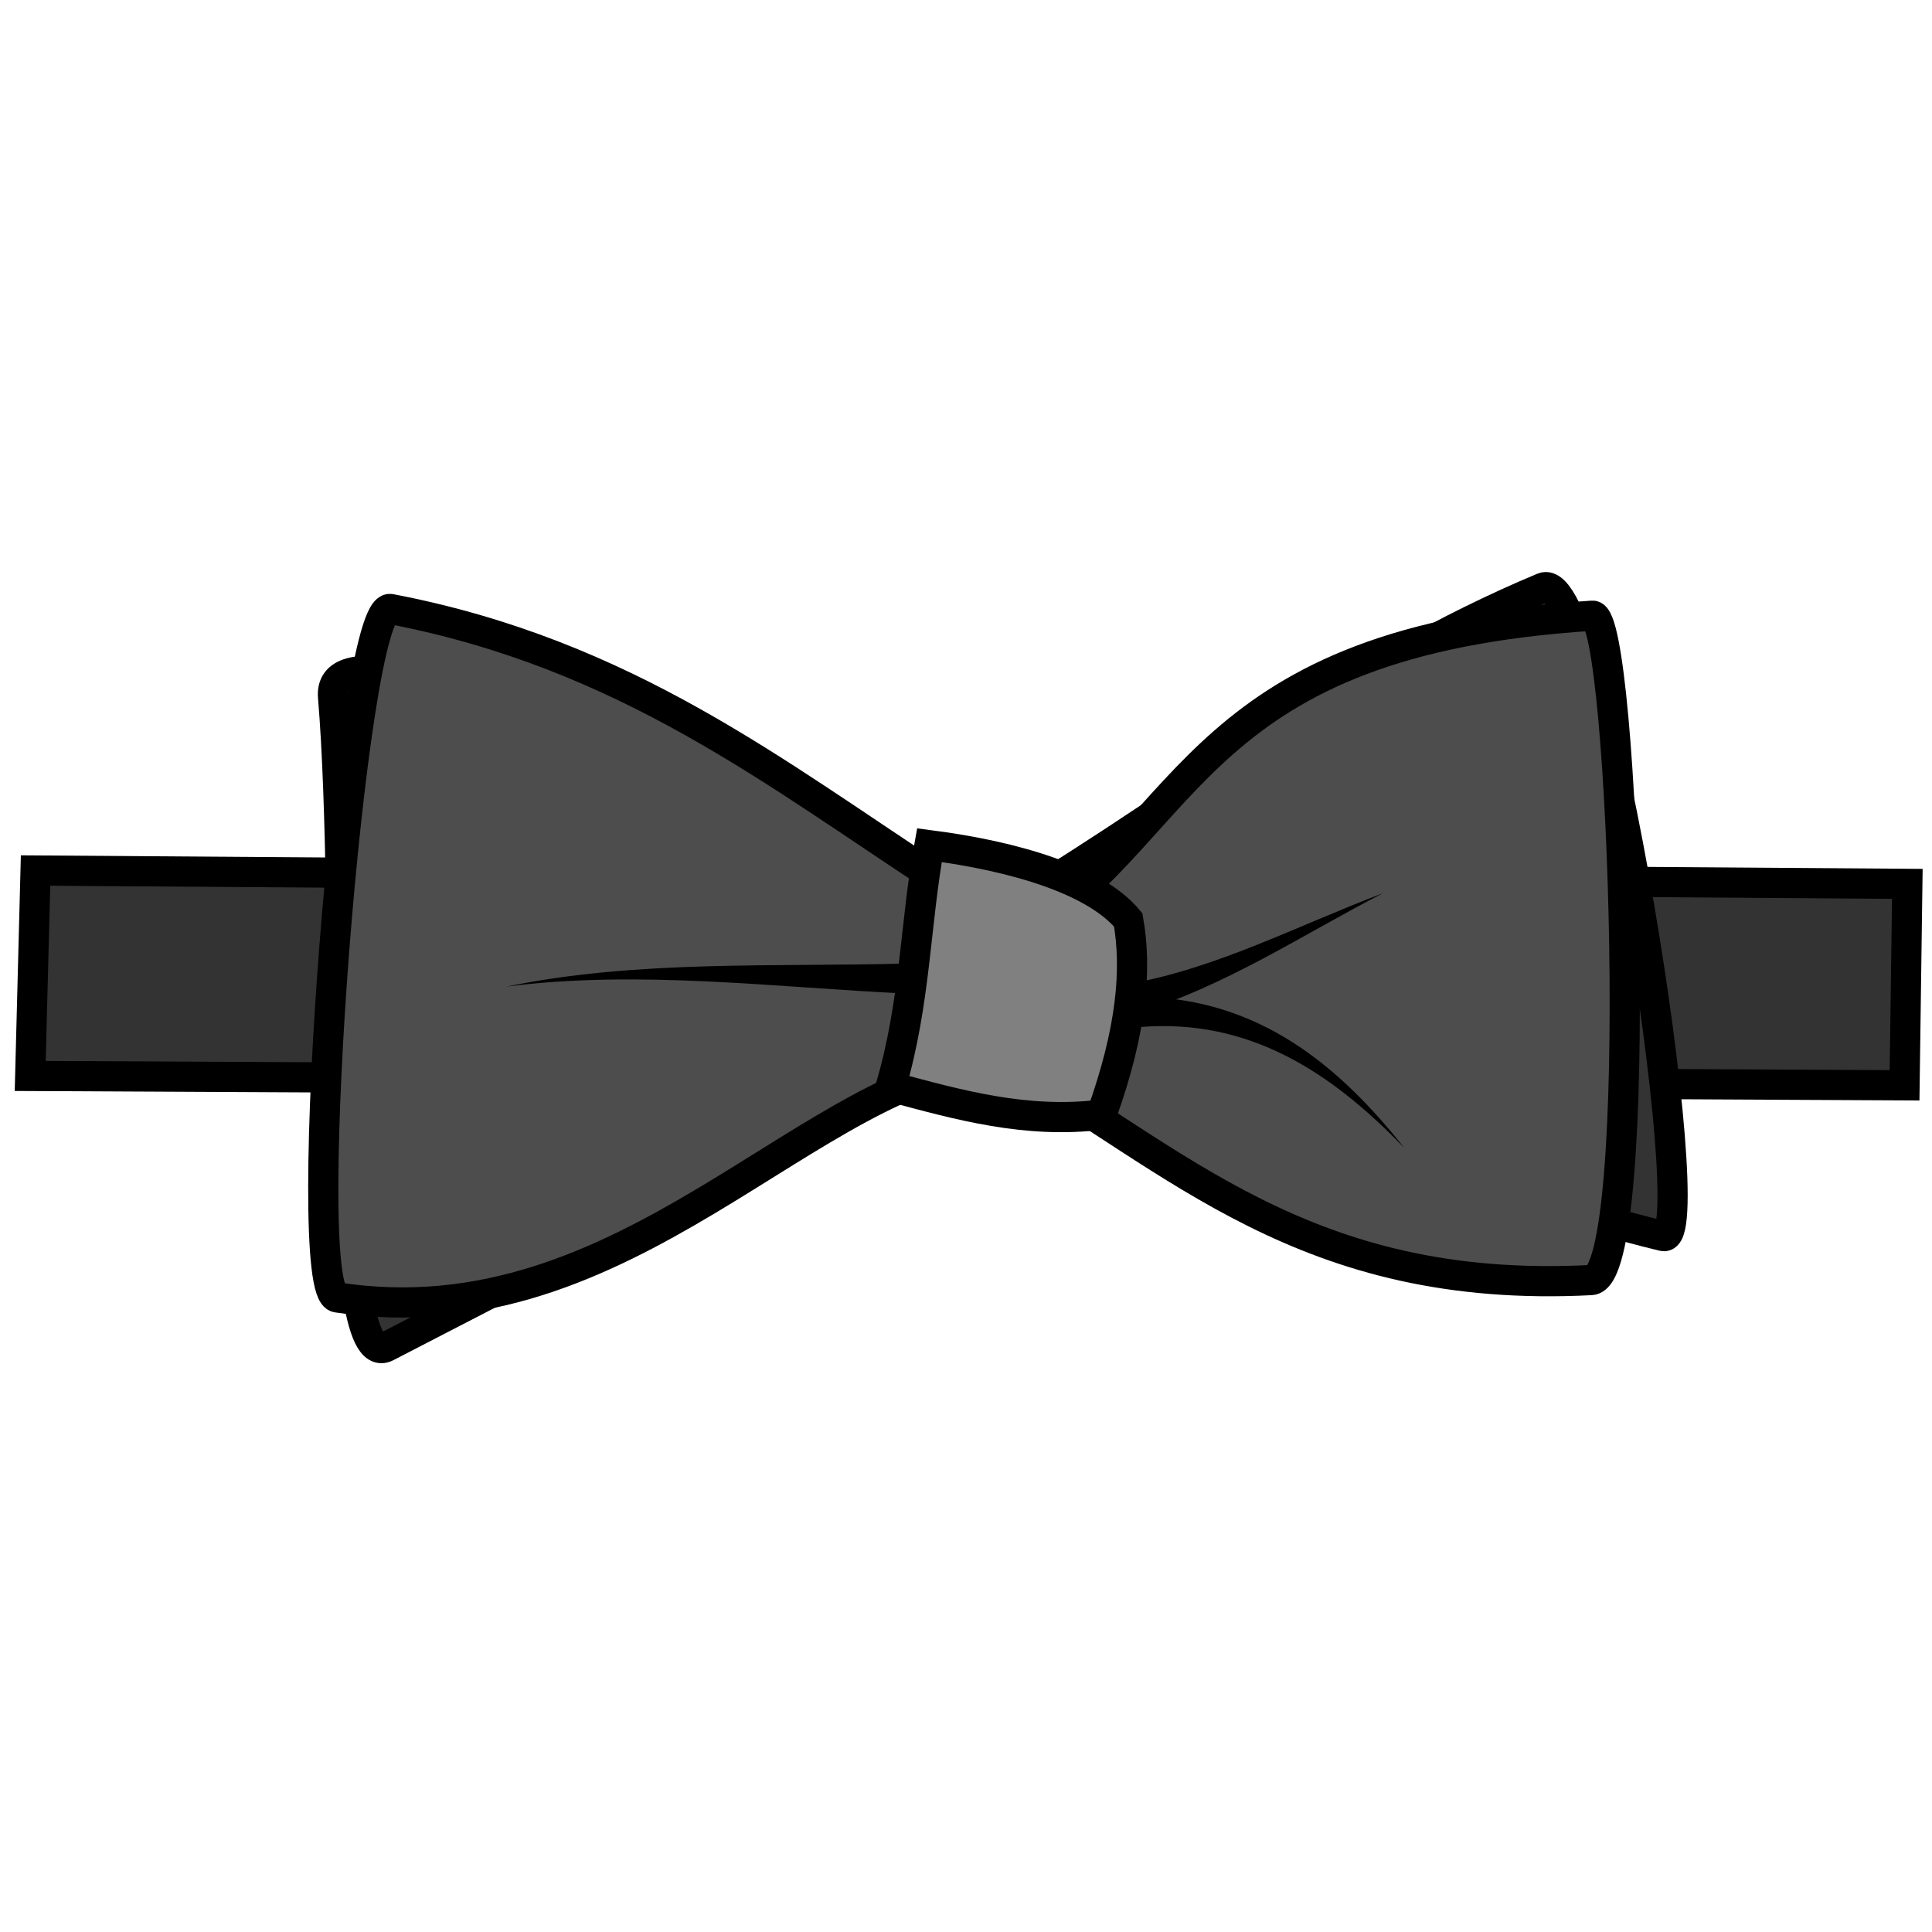
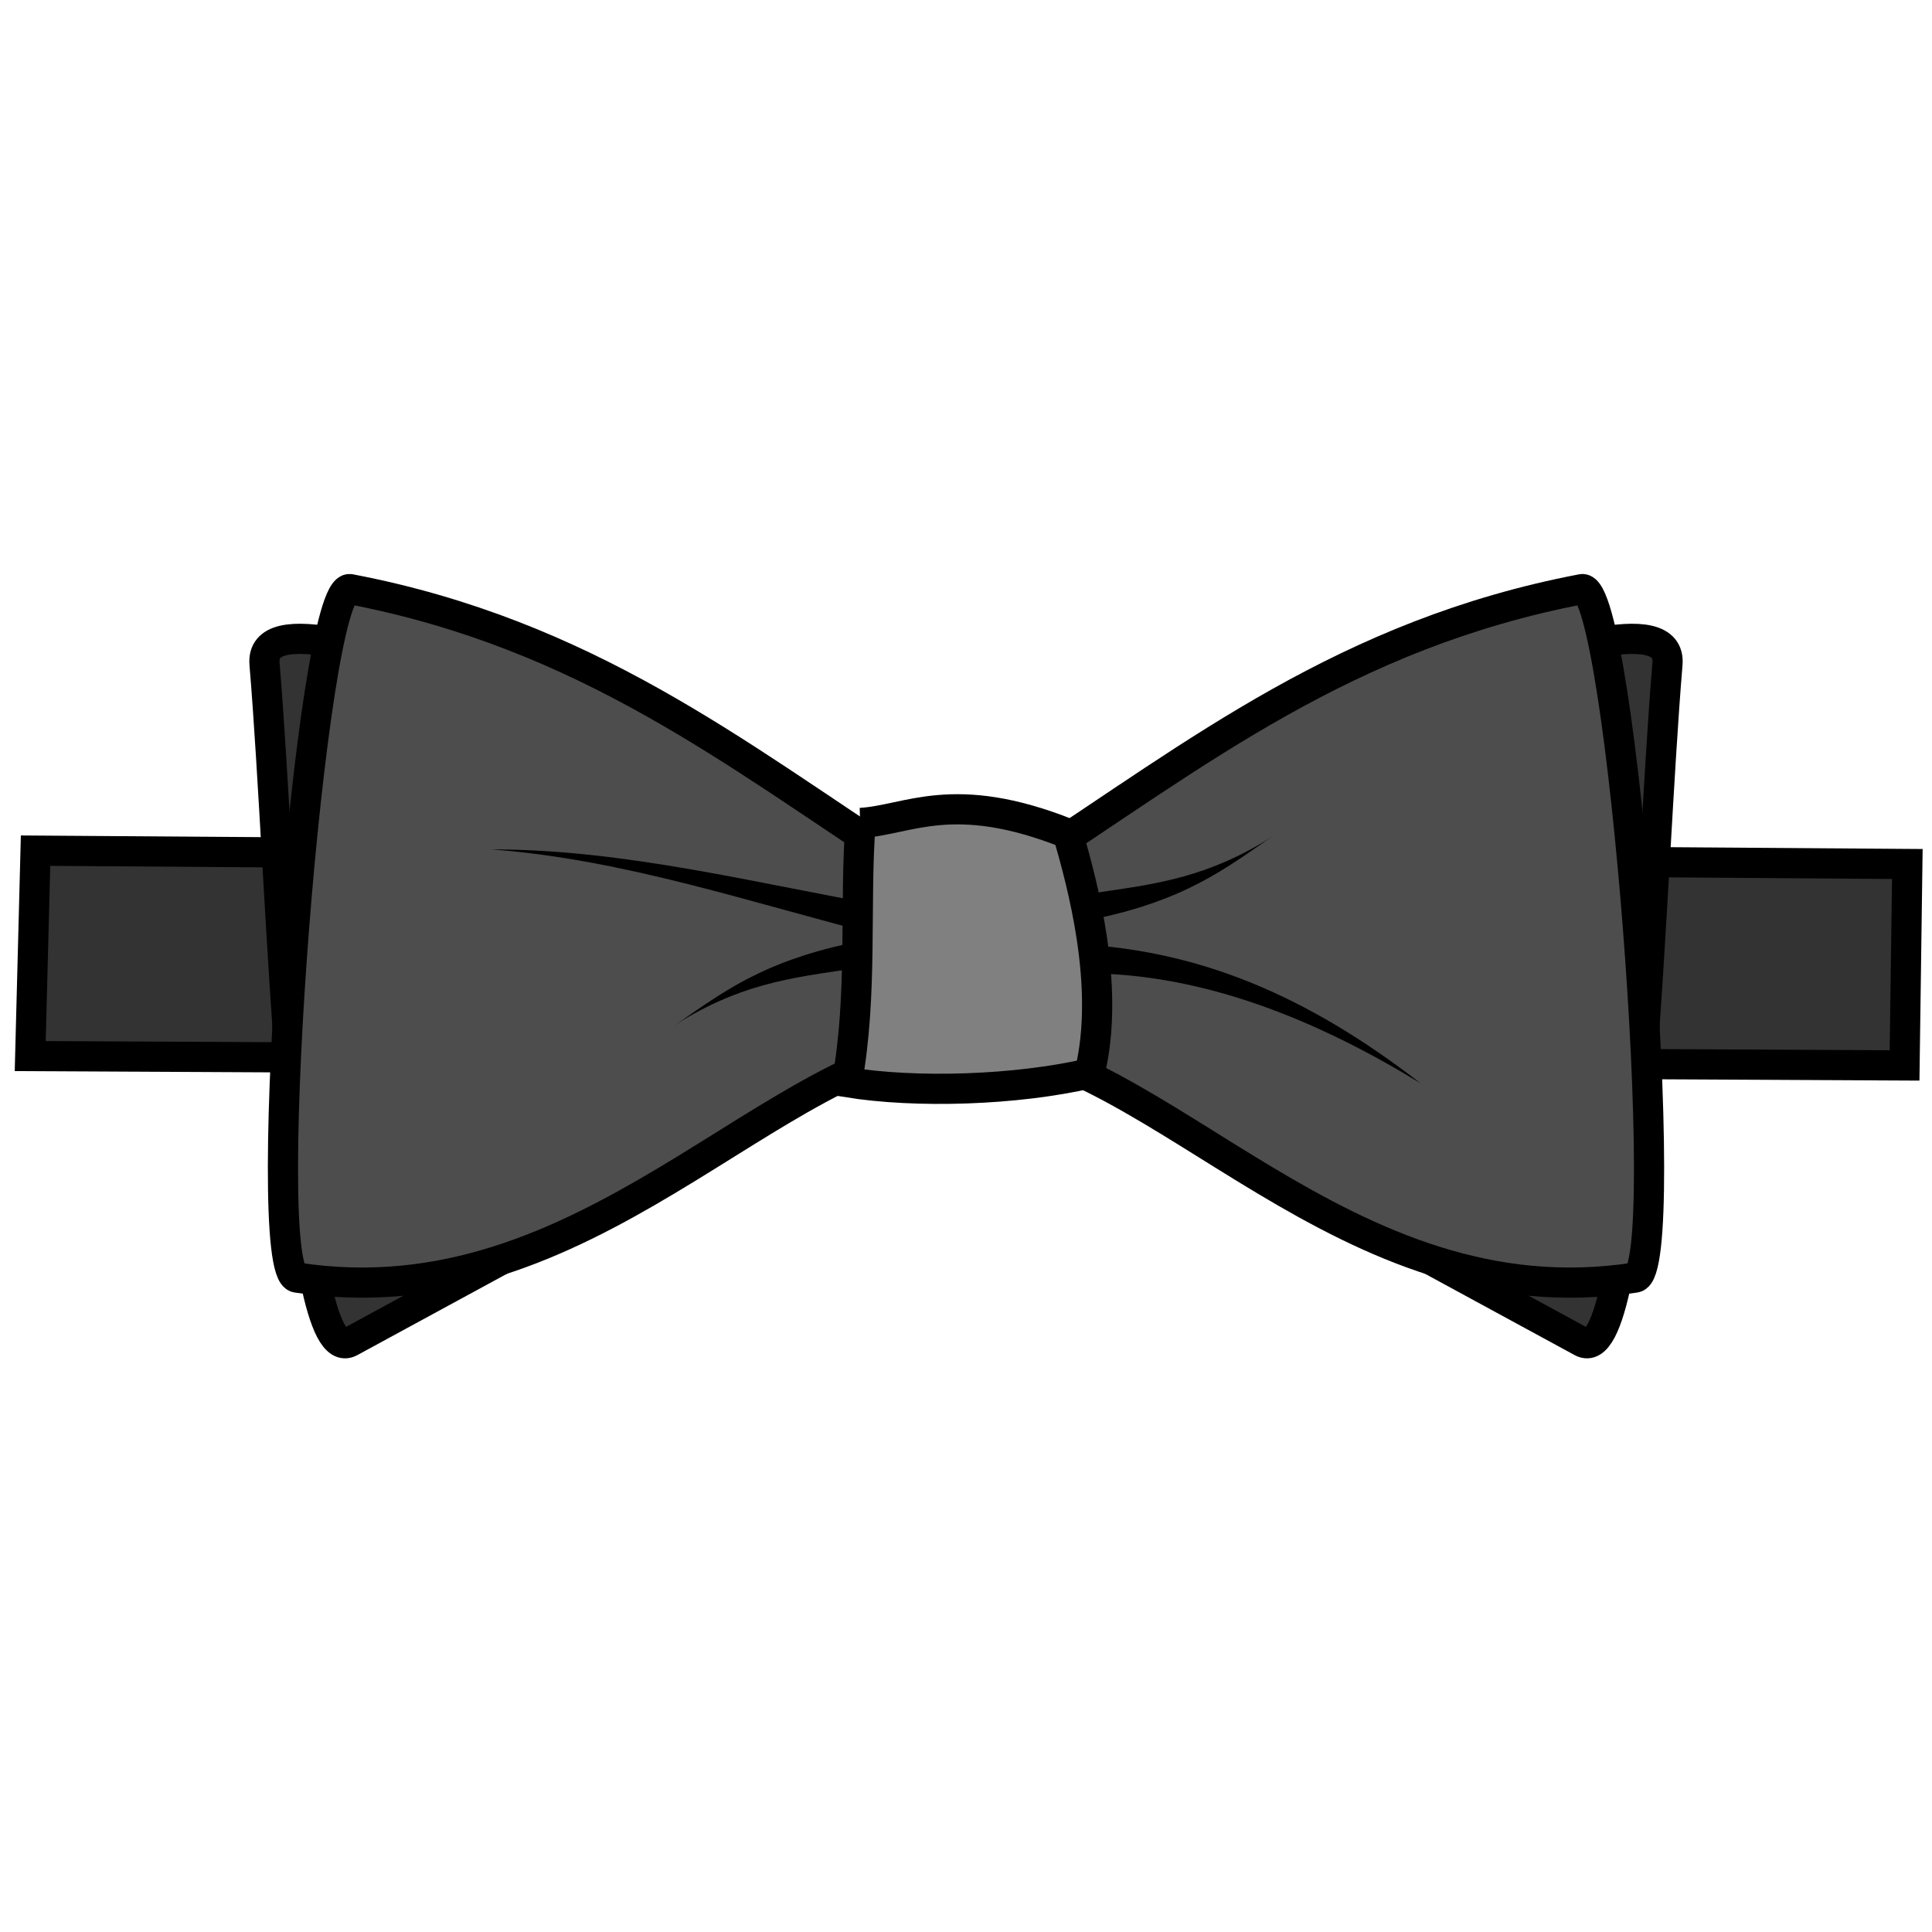
- <svg xmlns="http://www.w3.org/2000/svg" viewBox="0 0 64 64">
+ <svg xmlns="http://www.w3.org/2000/svg" version="1.1" viewBox="0 0 64 64">
  <g fill-rule="evenodd">
-     <path fill="#333" stroke="#000" d="M63.091 35.952l-62.09-.31.177-6.805 62.005.442z" />
-     <path fill="#333" stroke="#000" d="M33.75 29.853c5.775-3.475 10.84-7.661 17.367-10.386 1.812-.756 5.358 21.812 3.978 21.479-6.16-1.486-13.906-4.817-21.169-7.248L12.801 44.614c-1.89.977-1.164-14.334-1.768-21.523-.29-3.447 15.174 4.302 22.716 6.762z" />
-     <path fill="#4d4d4d" stroke="#000" d="M31.23 29.234c-5.521-3.591-10.488-7.57-18.296-9.06-1.293-.246-3.075 22.603-1.768 22.805 9.662 1.49 15.678-7.454 22.097-7.867 5.724 3.282 9.955 7.782 19.445 7.292 1.823-.094 1.092-22.075.045-22.008-13.092.832-13.165 6.799-18.827 10.562z" />
-     <path d="M30.086 31.916c-4.395.126-8.947-.13-13.307.765 4.386-.562 8.877.028 13.297.235zM37.62 33.566c2.924-.858 5.589-2.641 8.194-3.978-2.844 1.078-5.514 2.493-8.423 3.005z" />
-     <path d="M37.787 34.02c3.572-.28 6.28 1.46 8.734 4.009-2.142-2.698-4.805-4.968-8.766-5.008z" />
-     <path fill="#808080" stroke="#000" d="M30.788 27.997c-.473 2.57-.457 5.195-1.281 8 2.248.606 4.49 1.236 6.982.927 1.004-2.795 1.175-4.833.884-6.452-1.09-1.312-3.727-2.106-6.585-2.475z" />
+     <path d="m63.091 35.294-62.09-0.31 0.177-6.805 62.005 0.442z" fill="#333" stroke="#000" />
+     <g transform="translate(-1.336 -.6578)">
+       <g transform="matrix(-1 0 0 1 66.672 0)">
+         <path d="m33.75 29.853c-0.402 2.305 1.11 3.526 0.176 3.845l-21 11.415c-1.89 0.977-2.223-15.269-2.827-22.458-0.29-3.447 16.109 4.738 23.651 7.198z" fill="#333" stroke="#000" />
+         <path d="m31.23 29.234c-5.521-3.591-10.488-7.57-18.296-9.06-1.293-0.246-3.075 22.603-1.768 22.805 9.662 1.49 15.678-7.454 22.097-7.867 0.103-3.298-0.145-4.19 0.663-4.154z" fill="#4d4d4d" stroke="#000" />
+         <path d="m30.086 31.916c-4.395 0.126-8.075 1.74-11.811 4.629 3.264-1.995 7.381-3.836 11.801-3.629z" />
+       </g>
+       <g>
+         <path d="m33.75 29.853c-0.402 2.305 1.11 3.526 0.176 3.845l-21 11.415c-1.89 0.977-2.223-15.269-2.827-22.458-0.29-3.447 16.109 4.738 23.651 7.198z" fill="#333" stroke="#000" />
+         <path d="m31.23 29.234c-5.521-3.591-10.488-7.57-18.296-9.06-1.293-0.246-3.075 22.603-1.768 22.805 9.662 1.49 15.678-7.454 22.097-7.867 0.103-3.298-0.145-4.19 0.663-4.154z" fill="#4d4d4d" stroke="#000" />
+         <path d="m30.8 30.696c-4.332-0.752-8.742-1.909-13.193-1.9 4.41 0.323 8.694 1.795 12.984 2.878z" />
+       </g>
+       <path d="m29.844 27.919c-0.207 2.605 0.079 5.713-0.453 8.588 2.298 0.372 5.59 0.27 8.037-0.293 0.712-2.883-0.262-6.361-0.718-7.942-3.81-1.517-5.29-0.442-6.867-0.353z" fill="#808080" stroke="#000" />
+       <path d="m37.266 30.722 0.071 0.421c0.477-0.08 1.165-0.239 1.848-0.457 0.526-0.168 1.028-0.363 1.521-0.599 0.493-0.235 0.938-0.492 1.368-0.766 0.561-0.358 1.07-0.729 1.425-0.967-0.355 0.238-0.904 0.552-1.504 0.819-0.461 0.204-0.931 0.374-1.438 0.515-0.506 0.141-1.012 0.244-1.533 0.333-0.563 0.096-1.263 0.185-1.827 0.281l0.071 0.421z" fill-rule="nonzero" />
+       <path d="m29.904 32.265-0.071-0.421c-0.477 0.08-1.165 0.239-1.848 0.457-0.526 0.168-1.028 0.363-1.521 0.599-0.493 0.235-0.938 0.492-1.368 0.766-0.561 0.358-1.07 0.729-1.425 0.967 0.355-0.238 0.904-0.552 1.504-0.819 0.461-0.204 0.931-0.374 1.438-0.515 0.506-0.141 1.012-0.244 1.533-0.333 0.563-0.096 1.263-0.185 1.827-0.281l-0.071-0.421z" fill-rule="nonzero" />
+     </g>
  </g>
</svg>
